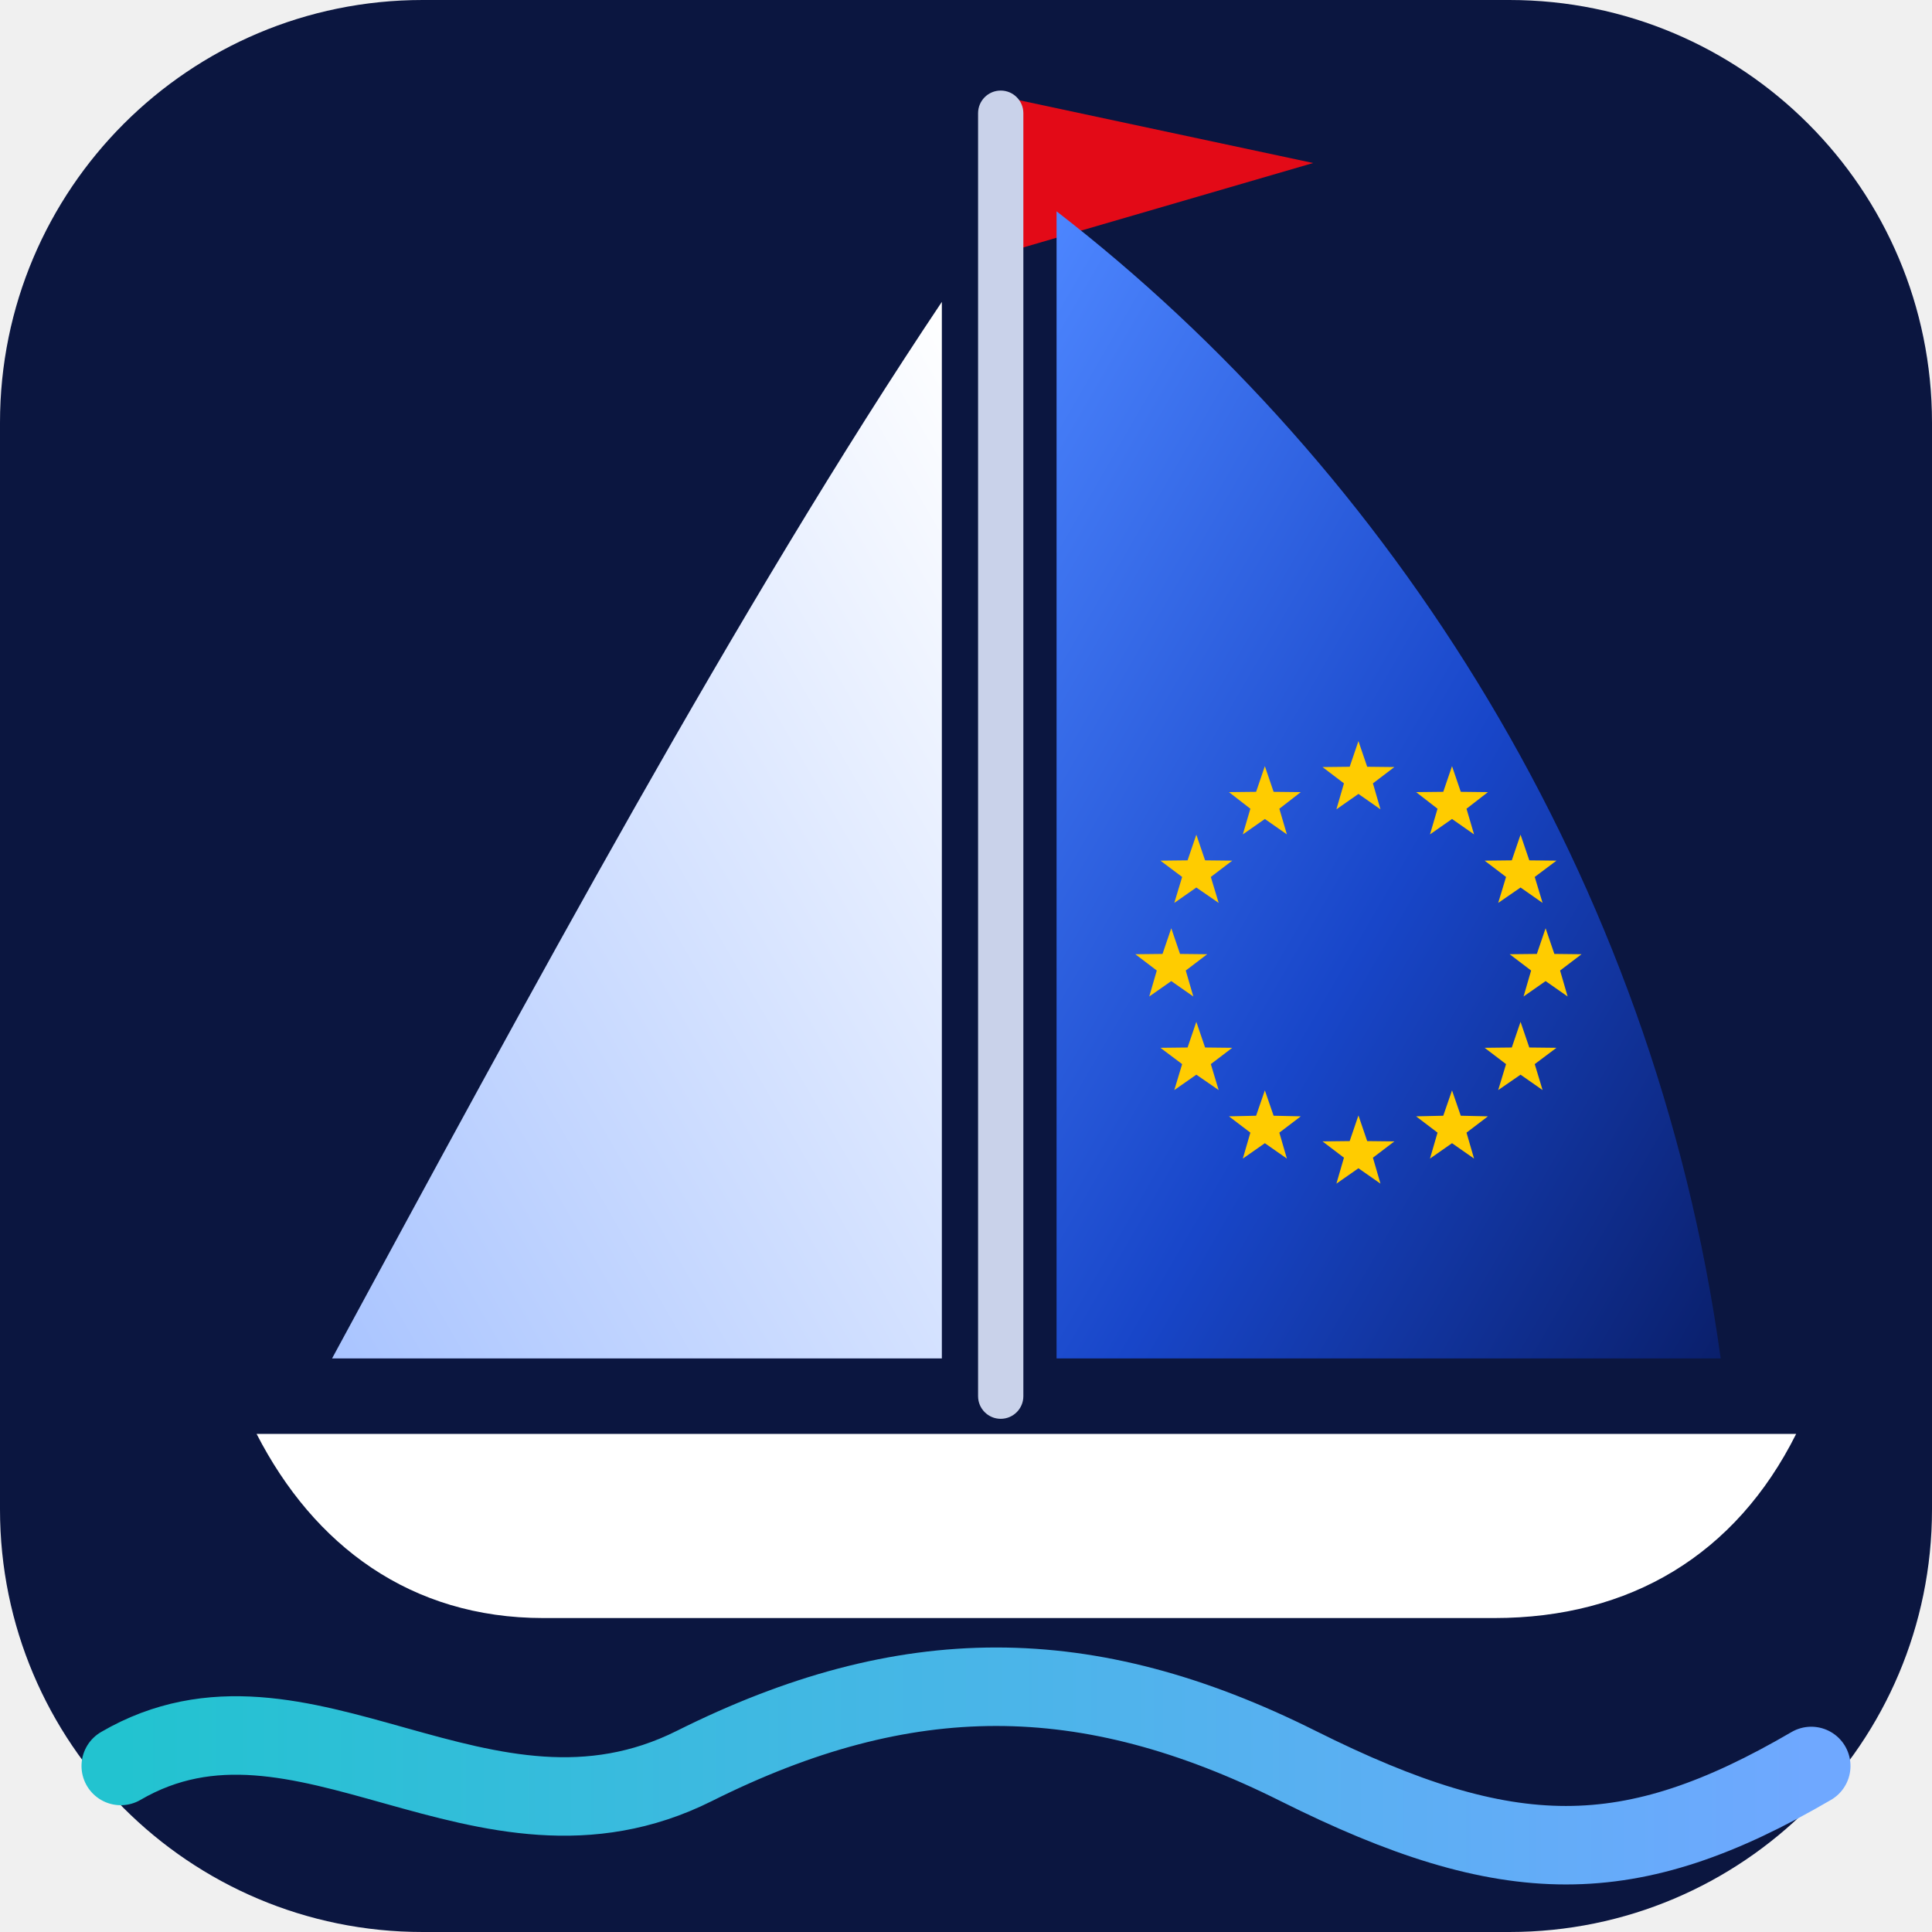
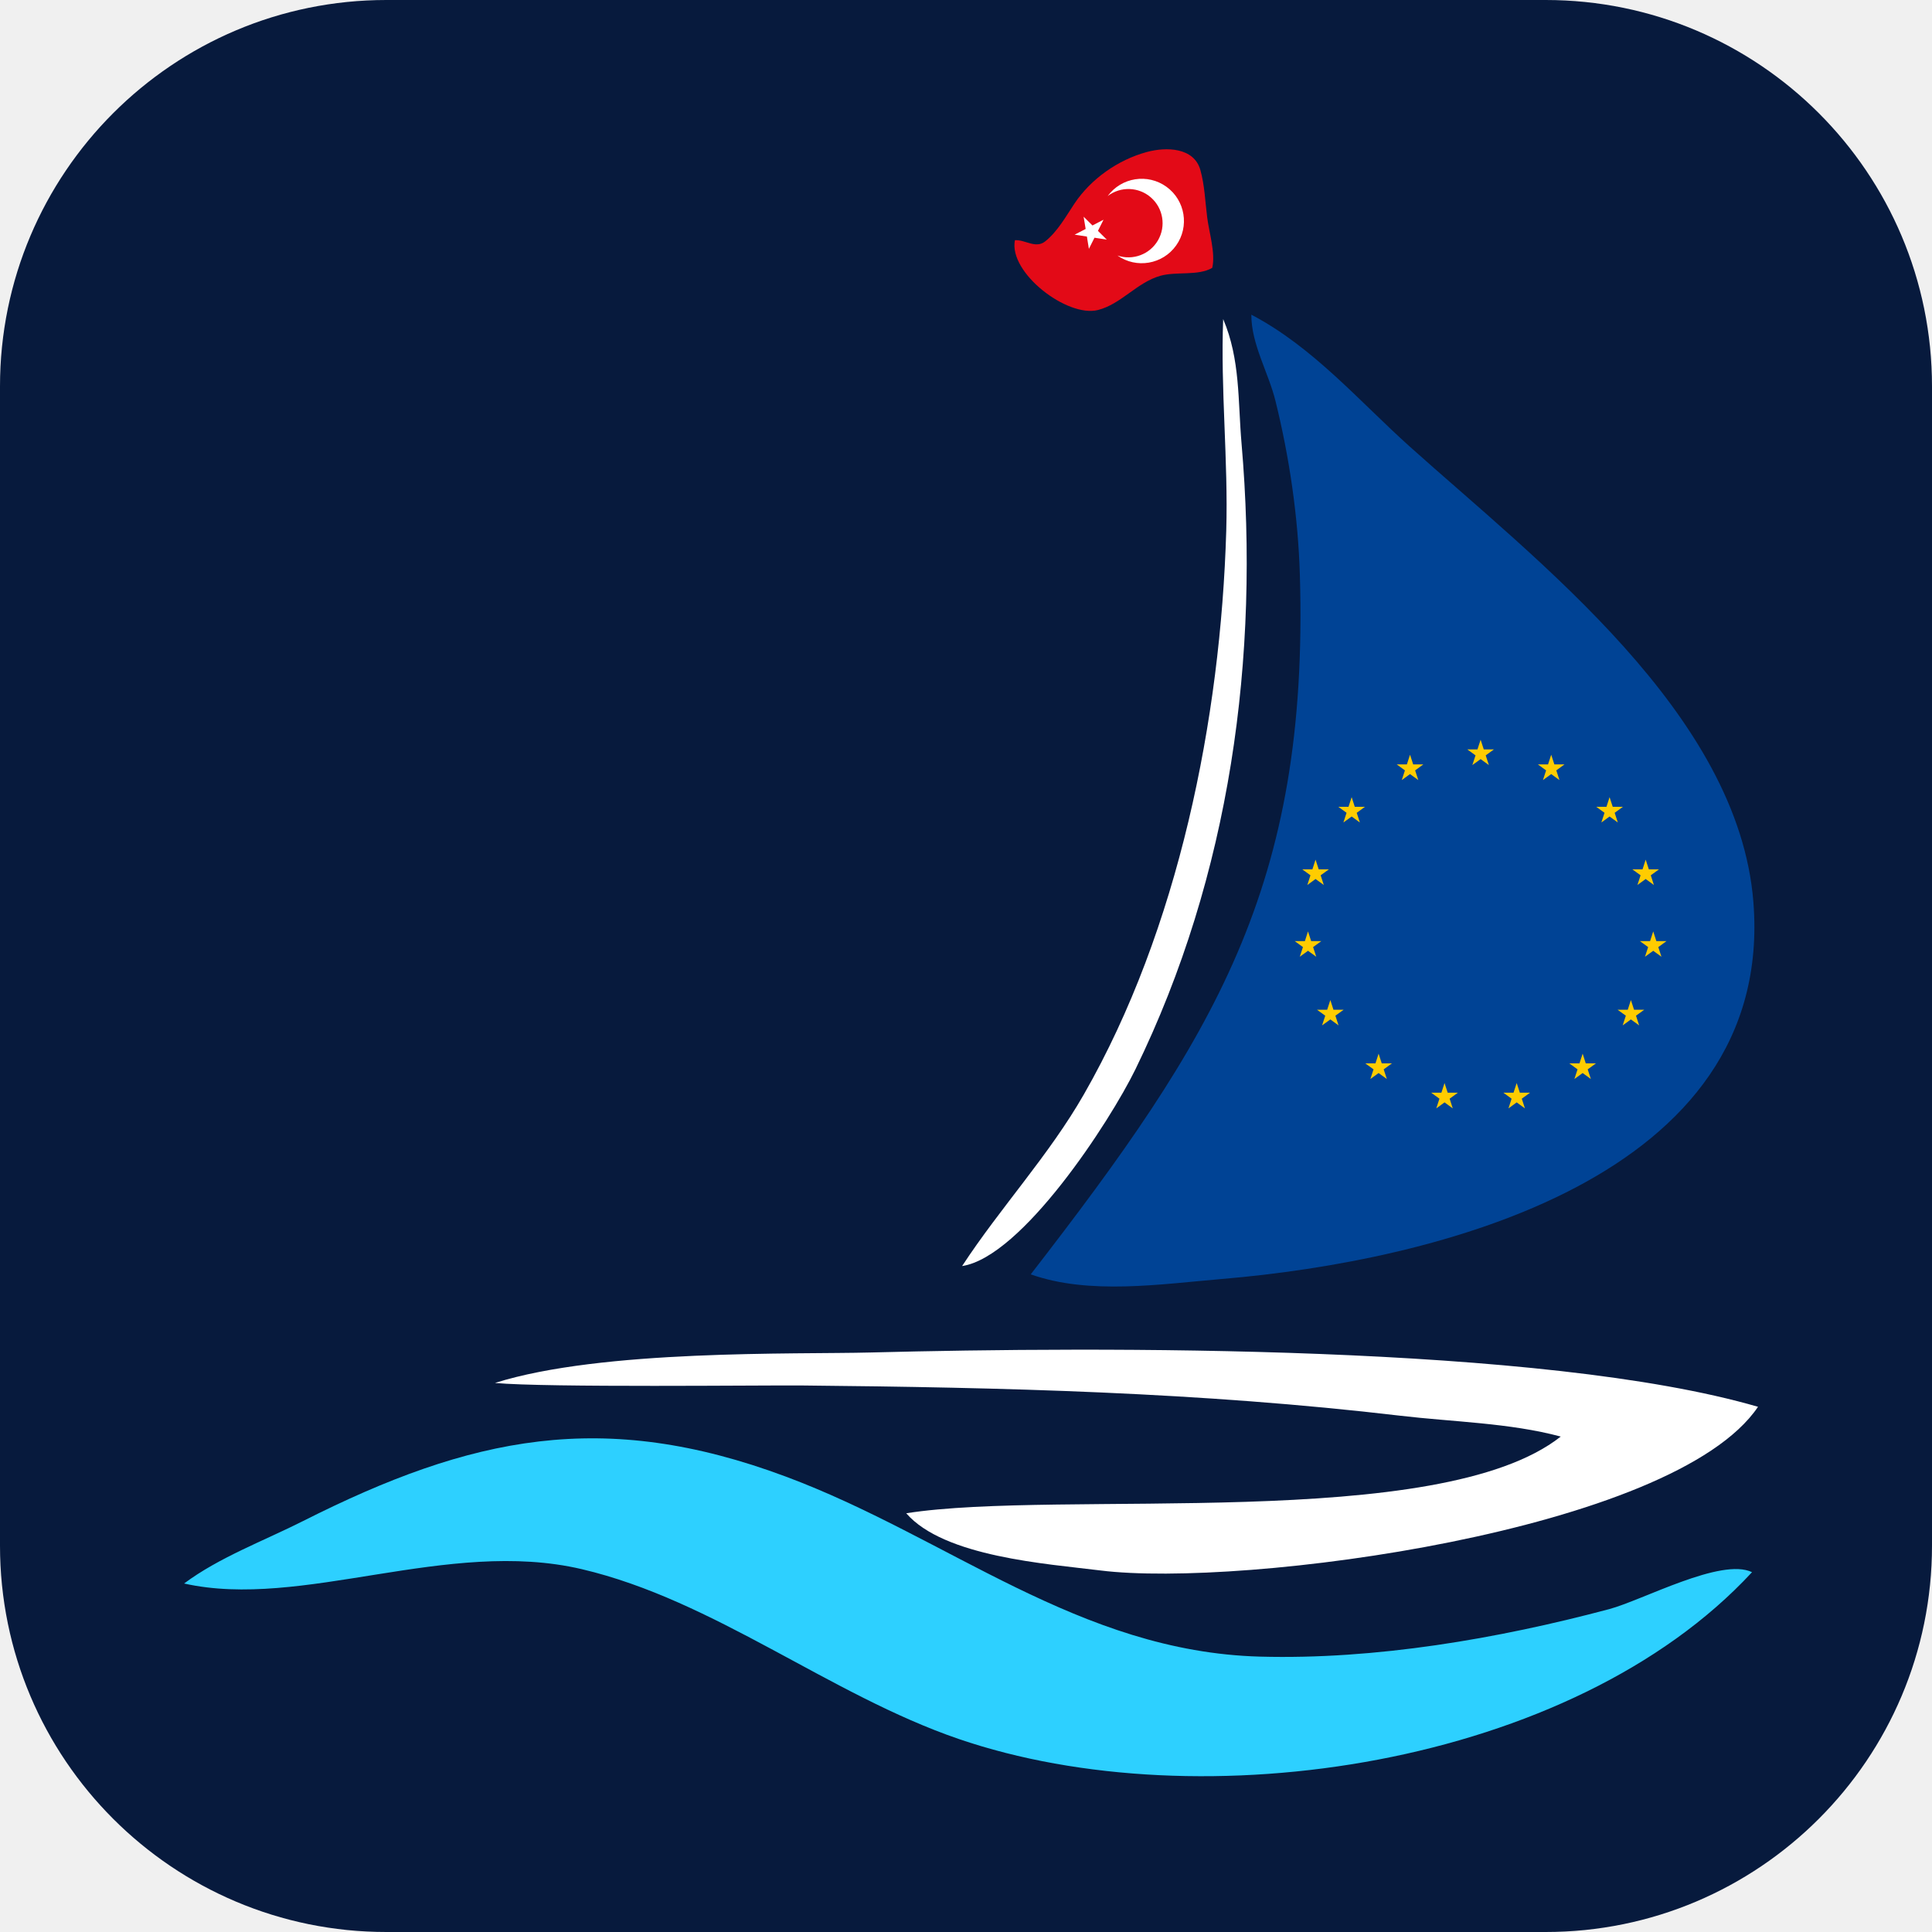
- <svg xmlns="http://www.w3.org/2000/svg" viewBox="0 0 64 64">
-   <defs>
-     <linearGradient id="m" x1="0" y1="0" x2="1" y2="1">
-       <stop offset="0" stop-color="#4D86FF" />
-       <stop offset=".55" stop-color="#1846C9" />
-       <stop offset="1" stop-color="#0A1F6B" />
-     </linearGradient>
-     <linearGradient id="j" x1="1" y1="0" x2="0" y2="1">
-       <stop offset="0" stop-color="#fff" />
-       <stop offset="1" stop-color="#A9C4FF" />
-     </linearGradient>
-     <linearGradient id="w" x1="0" y1="0" x2="1" y2="0">
-       <stop offset="0" stop-color="#22C3D0" />
-       <stop offset="1" stop-color="#6FA8FF" />
-     </linearGradient>
-   </defs>
-   <rect width="64" height="64" rx="14" fill="#0b1640" />
-   <path d="M33.2 3.2 L43.5 5.4 L33.2 8.4 Z" fill="#E30A17" />
-   <rect x="32.4" y="3" width="1.5" height="44" rx=".75" fill="#c9d2ea" />
-   <path d="M31.2 10 L31.2 45 L11 45 C17.5 33 24.5 20 31.2 10 Z" fill="url(#j)" />
-   <path d="M35 7 C46 15.5 54.8 29 57 45 L35 45 Z" fill="url(#m)" />
-   <path d="M45.00,24.55L45.29,25.40L46.19,25.41L45.48,25.95L45.73,26.81L45.00,26.30L44.27,26.81L44.52,25.95L43.81,25.41L44.71,25.40Z" fill="#FFCC00" />
-   <path d="M48.10,25.38L48.39,26.23L49.29,26.24L48.58,26.79L48.83,27.64L48.10,27.13L47.37,27.64L47.62,26.79L46.91,26.24L47.81,26.23Z" fill="#FFCC00" />
-   <path d="M50.37,27.65L50.66,28.50L51.56,28.51L50.84,29.05L51.10,29.91L50.37,29.40L49.63,29.91L49.89,29.05L49.18,28.51L50.08,28.50Z" fill="#FFCC00" />
-   <path d="M51.20,30.75L51.49,31.60L52.39,31.61L51.68,32.15L51.93,33.01L51.20,32.50L50.47,33.01L50.72,32.15L50.01,31.61L50.91,31.60Z" fill="#FFCC00" />
-   <path d="M50.37,33.85L50.66,34.70L51.56,34.71L50.84,35.25L51.10,36.11L50.37,35.60L49.63,36.11L49.89,35.25L49.18,34.71L50.08,34.70Z" fill="#FFCC00" />
-   <path d="M48.10,36.12L48.39,36.96L49.29,36.98L48.58,37.52L48.83,38.38L48.10,37.87L47.37,38.38L47.62,37.52L46.91,36.98L47.81,36.96Z" fill="#FFCC00" />
-   <path d="M45.00,36.95L45.29,37.80L46.19,37.81L45.48,38.35L45.73,39.21L45.00,38.70L44.27,39.21L44.52,38.35L43.81,37.81L44.71,37.80Z" fill="#FFCC00" />
-   <path d="M41.90,36.12L42.19,36.96L43.09,36.98L42.38,37.52L42.63,38.38L41.90,37.87L41.17,38.38L41.42,37.52L40.71,36.98L41.61,36.96Z" fill="#FFCC00" />
-   <path d="M39.63,33.85L39.92,34.70L40.82,34.71L40.11,35.25L40.37,36.11L39.63,35.60L38.90,36.11L39.16,35.25L38.44,34.71L39.34,34.70Z" fill="#FFCC00" />
-   <path d="M38.80,30.75L39.09,31.60L39.99,31.61L39.28,32.15L39.53,33.01L38.80,32.50L38.07,33.01L38.32,32.15L37.61,31.61L38.51,31.60Z" fill="#FFCC00" />
-   <path d="M39.63,27.65L39.92,28.50L40.82,28.51L40.11,29.05L40.37,29.91L39.63,29.40L38.90,29.91L39.16,29.05L38.44,28.51L39.34,28.50Z" fill="#FFCC00" />
-   <path d="M41.90,25.38L42.19,26.23L43.09,26.24L42.38,26.79L42.63,27.64L41.90,27.13L41.17,27.64L41.42,26.79L40.71,26.24L41.61,26.23Z" fill="#FFCC00" />
-   <path d="M8.5 47.5 H59.5 C57.5 51.5 54 53.6 49.5 53.6 H18 C13.6 53.6 10.4 51.2 8.5 47.5 Z" fill="#fff" />
-   <path d="M4 58.5 C10 55, 16 62, 23 58.5 S36 55, 43 58.5 S54 62, 60 58.5" fill="none" stroke="url(#w)" stroke-width="2.6" stroke-linecap="round" />
+ <svg xmlns="http://www.w3.org/2000/svg" viewBox="25.3 25.8 496.5 496.5">
+   <rect x="25.3" y="25.8" width="496.5" height="496.5" rx="99.3" fill="#071a3d" />
+   <path fill="#2DD0FF" d="M72.61 432.74C102.93 439.54 140.25 420.96 174.79 429.05C208.77 437.01 238.53 461.32 271.61 472.67C333.78 494 429.34 479.78 475.55 429.83C467.64 426 447.48 437.02 438.82 439.33C410.2 446.95 378.76 452.34 349.08 451.53C302.53 450.25 268.98 420.82 227.23 405.26C180.3 387.76 146.37 394.89 103.14 416.71C93.08 421.79 81.65 426 72.61 432.74Z" />
+   <path fill="#FFFFFF" d="M152.5 381.2C165.71 382.43 222.08 381.76 231.37 381.85C282.95 382.35 333.81 383.57 385.12 389.62C398.64 391.22 413.24 391.45 426.39 394.98C395.12 419.66 297.88 408.46 258.19 414.69C267.9 425.89 294.26 427.67 308.1 429.39C344.51 433.93 455.49 419.36 477.09 387.33C421.94 371.26 308.07 371.85 249.1 373.37C229.69 373.88 180 372.52 152.5 381.2Z" />
+   <path fill="#FFFFFF" d="M272.55 351.16C287.93 348.81 310.52 314.06 317.09 300.6C341.46 250.7 349.1 194.66 344.36 139.75C343.41 128.79 344.06 118.14 339.64 107.8C338.94 125.89 340.96 144.07 340.43 162.22C339 210.62 328.15 264.59 303.88 306.98C294.85 322.76 282.44 336.05 272.55 351.16Z" />
+   <path fill="#004395" d="M346.88 106.67C346.84 114.24 351.28 121.51 353.09 128.87C356.67 143.36 358.91 158.65 359.35 173.58C361.71 253.78 337.16 292.6 290.19 353.29C305.19 358.64 323.69 355.8 339.23 354.49C394.09 349.89 481.5 328.65 475.9 257.63C472.1 209.36 420.41 170 387.55 140.53C374.48 128.79 362.79 115.03 346.88 106.67Z" />
+   <path fill="#FFCC00" d="M405.80 215.90L406.61 218.39L409.22 218.39L407.11 219.92L407.92 222.41L405.80 220.88L403.68 222.41L404.49 219.92L402.38 218.39L404.99 218.39ZM423.94 219.76L424.75 222.24L427.36 222.24L425.25 223.78L426.06 226.27L423.94 224.73L421.82 226.27L422.63 223.78L420.52 222.24L423.13 222.24ZM438.94 230.66L439.75 233.14L442.37 233.14L440.25 234.68L441.06 237.17L438.94 235.63L436.83 237.17L437.64 234.68L435.52 233.14L438.14 233.14ZM448.22 246.72L449.03 249.21L451.64 249.21L449.53 250.74L450.33 253.23L448.22 251.69L446.10 253.23L446.91 250.74L444.79 249.21L447.41 249.21ZM450.16 265.16L450.96 267.65L453.58 267.65L451.46 269.19L452.27 271.67L450.16 270.14L448.04 271.67L448.85 269.19L446.73 267.65L449.35 267.65ZM444.42 282.80L445.23 285.29L447.85 285.29L445.73 286.82L446.54 289.31L444.42 287.78L442.31 289.31L443.12 286.82L441.00 285.29L443.62 285.29ZM432.02 296.58L432.82 299.07L435.44 299.07L433.32 300.61L434.13 303.09L432.02 301.56L429.90 303.09L430.71 300.61L428.59 299.07L431.21 299.07ZM415.07 304.13L415.88 306.61L418.50 306.61L416.38 308.15L417.19 310.64L415.07 309.10L412.96 310.64L413.76 308.15L411.65 306.61L414.26 306.61ZM396.53 304.13L397.34 306.61L399.95 306.61L397.84 308.15L398.64 310.64L396.53 309.10L394.41 310.64L395.22 308.15L393.10 306.61L395.72 306.61ZM379.58 296.58L380.39 299.07L383.01 299.07L380.89 300.61L381.70 303.09L379.58 301.56L377.47 303.09L378.28 300.61L376.16 299.07L378.78 299.07ZM367.18 282.80L367.98 285.29L370.60 285.29L368.48 286.82L369.29 289.31L367.18 287.78L365.06 289.31L365.87 286.82L363.75 285.29L366.37 285.29ZM361.44 265.16L362.25 267.65L364.87 267.65L362.75 269.19L363.56 271.67L361.44 270.14L359.33 271.67L360.14 269.19L358.02 267.65L360.64 267.65ZM363.38 246.72L364.19 249.21L366.81 249.21L364.69 250.74L365.50 253.23L363.38 251.69L361.27 253.23L362.07 250.74L359.96 249.21L362.57 249.21ZM372.66 230.66L373.46 233.14L376.08 233.14L373.96 234.68L374.77 237.17L372.66 235.63L370.54 237.17L371.35 234.68L369.23 233.14L371.85 233.14ZM387.66 219.76L388.47 222.24L391.08 222.24L388.97 223.78L389.78 226.27L387.66 224.73L385.54 226.27L386.35 223.78L384.24 222.24L386.85 222.24Z" />
+   <path fill="#E30A17" d="M286.12 87.53C284.46 95.89 299.58 107.47 307.46 105.47C313.41 103.96 317.47 98.39 323.48 96.68C327.61 95.51 333.19 96.76 336.83 94.64C337.72 90.91 336.01 85.5 335.53 81.66C335.02 77.62 334.88 73.42 333.78 69.49C332.14 63.67 325.02 63.5 320 64.87C312.63 66.87 305.66 71.76 301.42 78.12C299.2 81.45 297.1 85.27 293.93 87.81C291.45 89.81 288.77 87.35 286.12 87.53Z" />
+   <path fill="#FFFFFF" d="M312.47 91.47A10.85 10.85 0 1 0 309.96 76.18A8.78 8.78 0 1 1 312.47 91.47ZM301.46 86.11L304.30 84.64L303.78 81.49L306.05 83.74L308.89 82.27L307.46 85.13L309.73 87.38L306.57 86.89L305.13 89.75L304.62 86.59Z" />
</svg>
